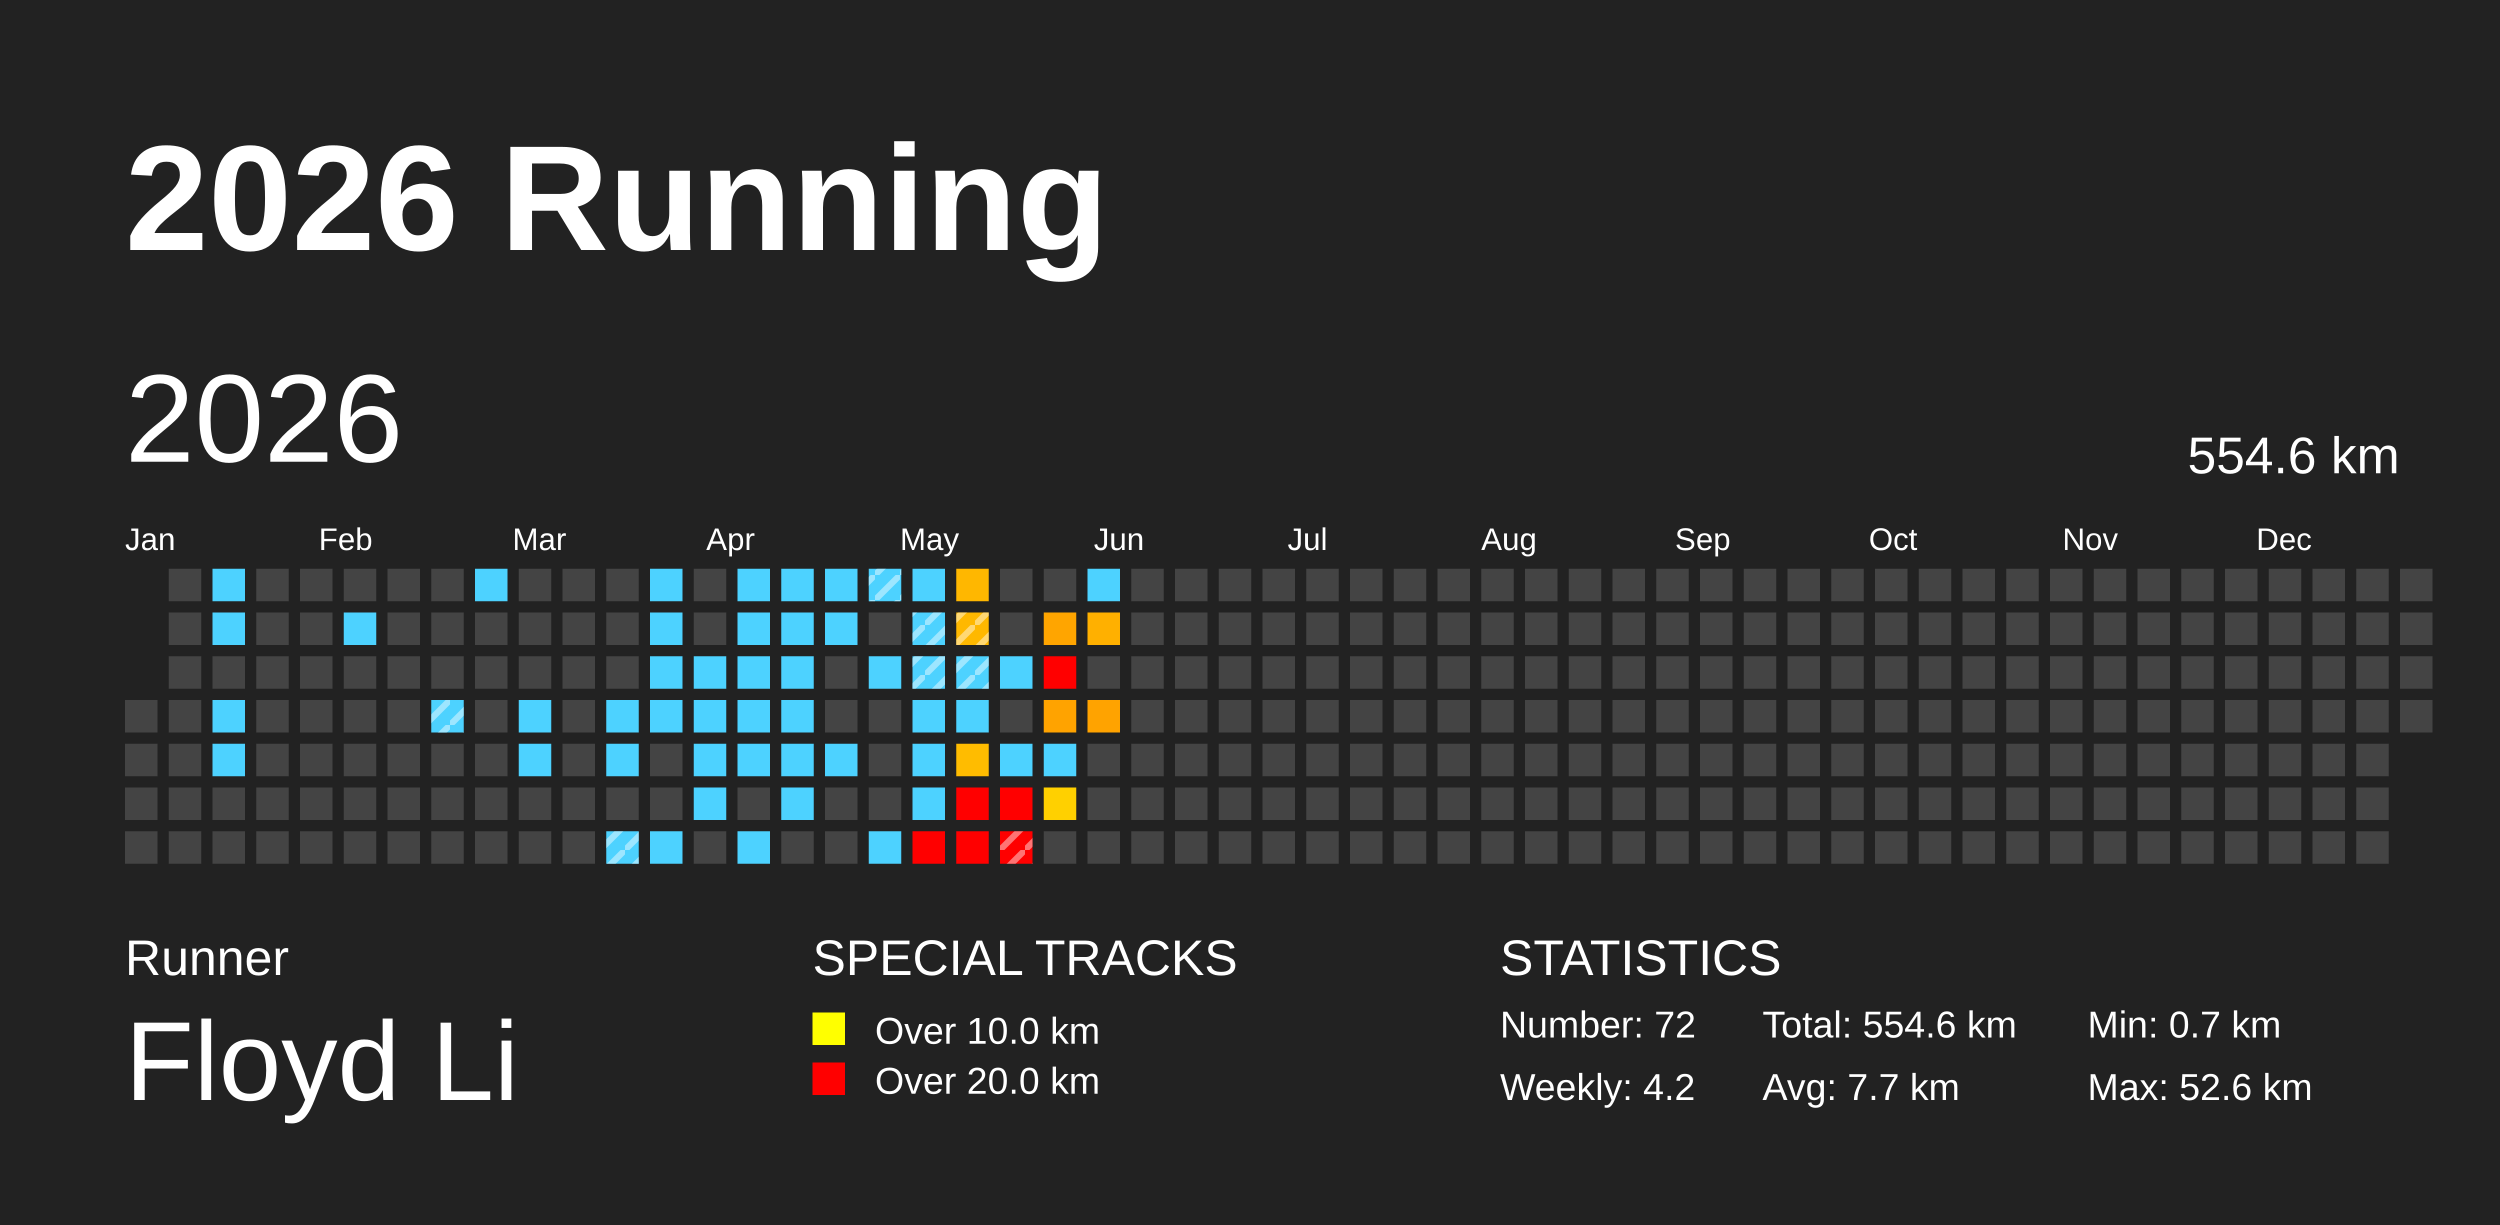
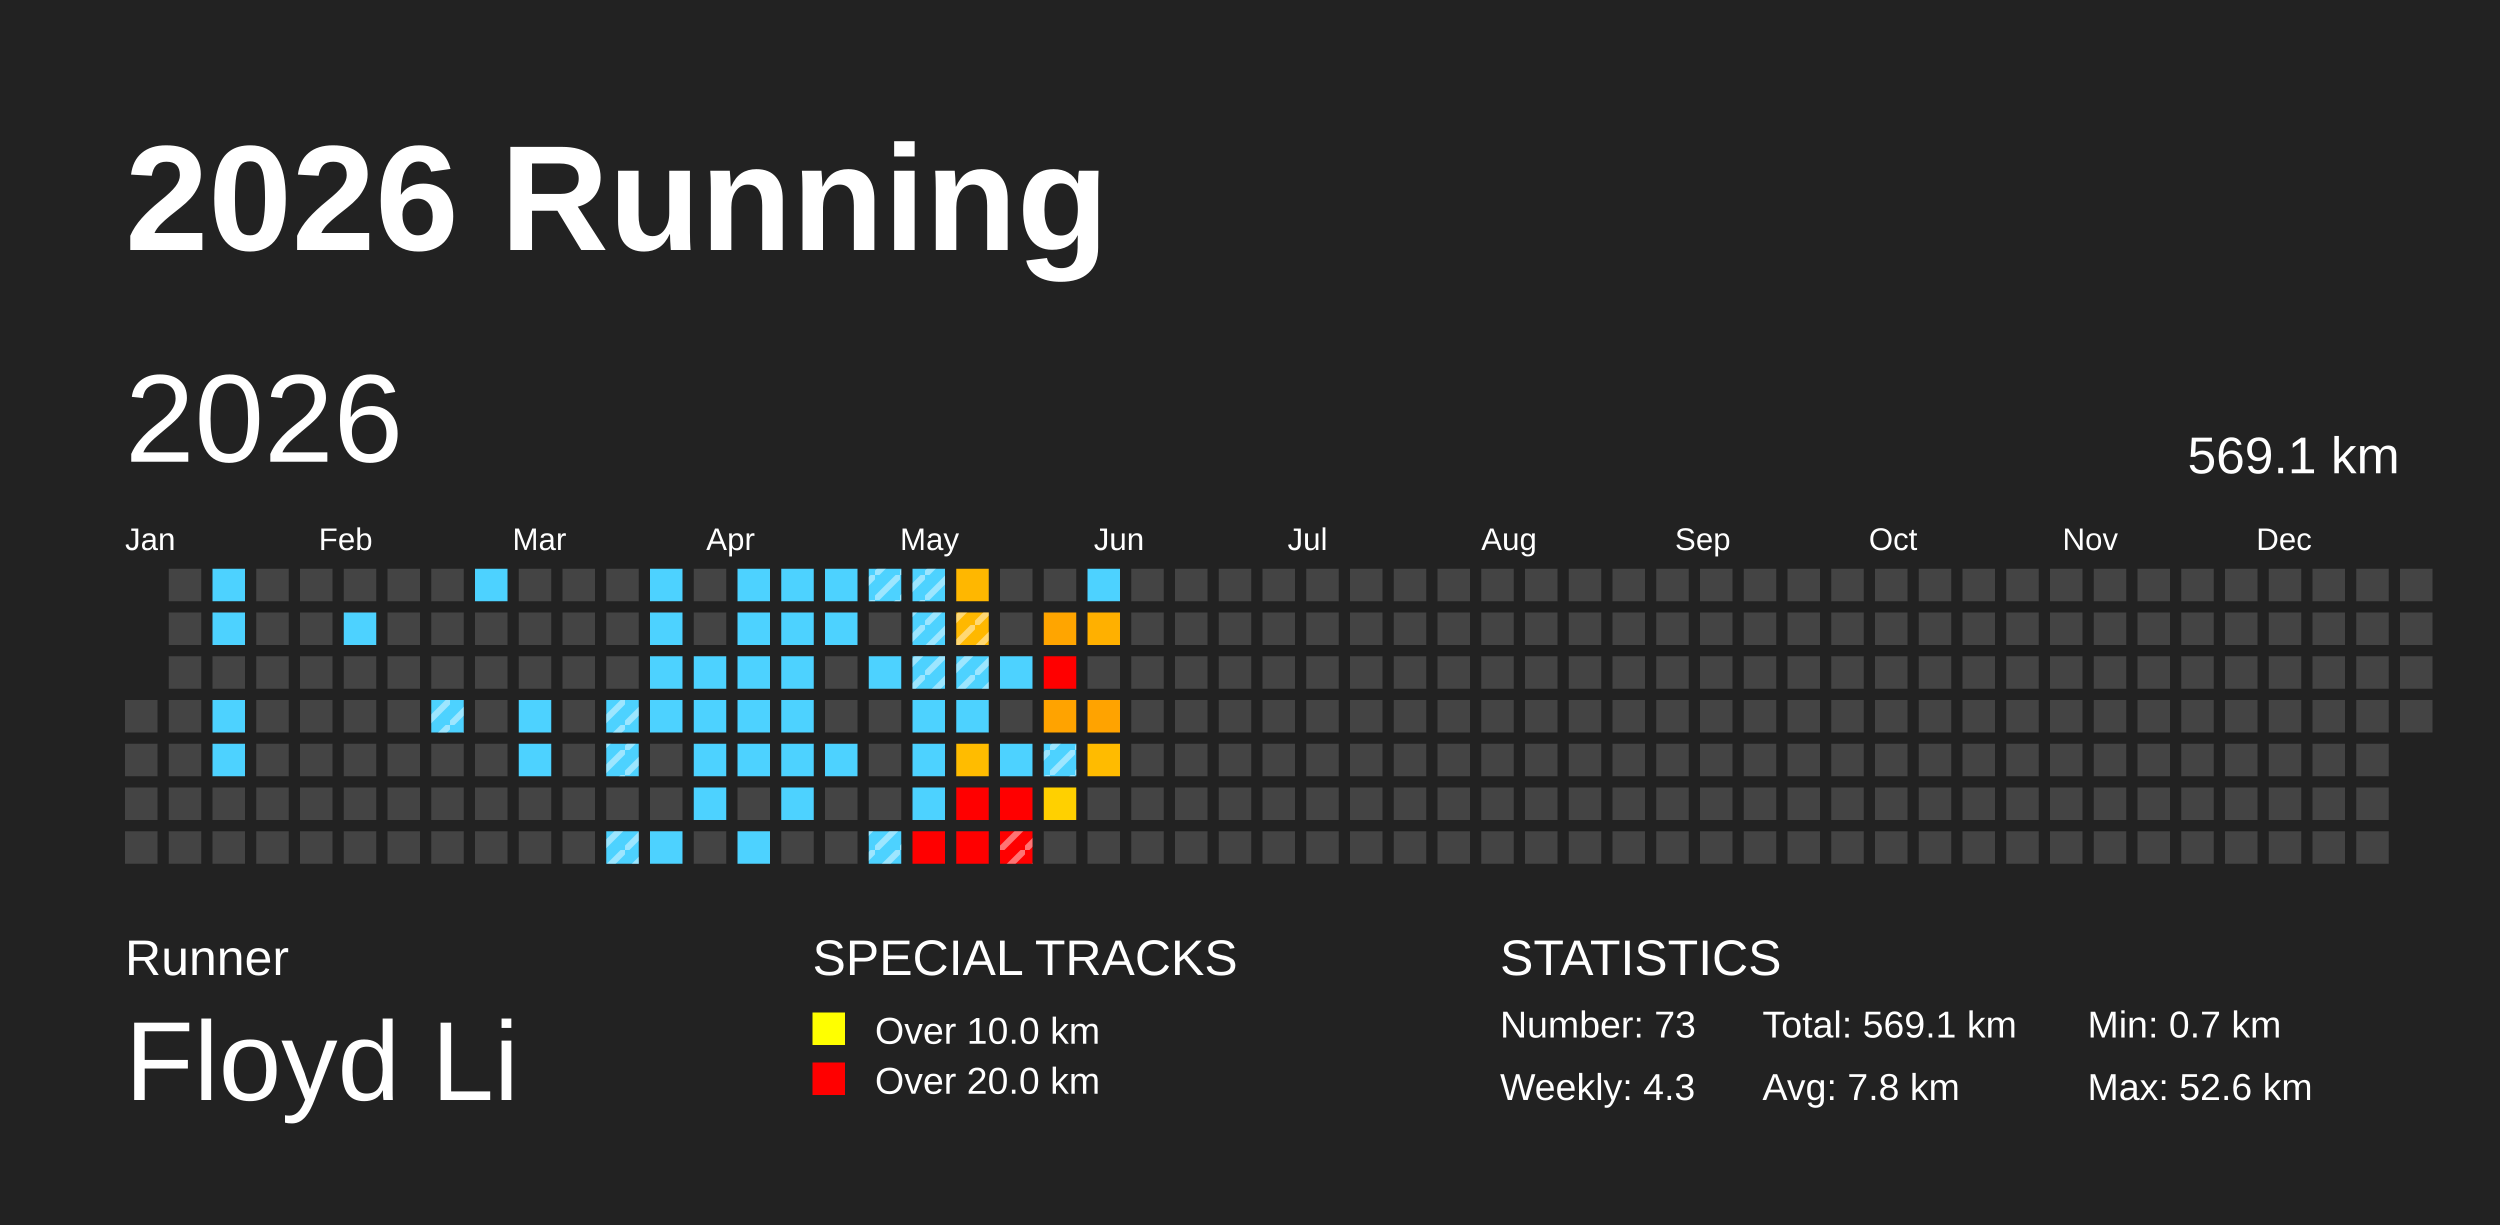
<svg xmlns="http://www.w3.org/2000/svg" baseProfile="full" height="98mm" version="1.1" viewBox="0,0,200,98" width="200mm">
  <defs>
    <pattern height="2" id="indoor-stripe" patternUnits="userSpaceOnUse" width="2">
      <line stroke="white" stroke-opacity="0.45" stroke-width="0.5" x1="0" x2="2" y1="2" y2="0" />
    </pattern>
  </defs>
  <rect fill="#222222" height="98" width="200" x="0" y="0" />
  <text fill="#FFFFFF" style="font-size:12px; font-family:Arial; font-weight:bold;" x="10" y="20">2026 Running</text>
  <text fill="#FFFFFF" style="font-size:4px; font-family:Arial" x="10" y="78">Runner</text>
  <text fill="#FFFFFF" style="font-size:9px; font-family:Arial" x="10" y="88">Floyd Li</text>
  <text fill="#FFFFFF" style="font-size:4px; font-family:Arial" x="65" y="78">SPECIAL TRACKS</text>
  <rect fill="yellow" height="2.6" width="2.6" x="65" y="81" />
  <text fill="#FFFFFF" style="font-size:3px; font-family:Arial" x="70" y="83.5">Over 10.0 km</text>
  <rect fill="red" height="2.6" width="2.6" x="65" y="85" />
  <text fill="#FFFFFF" style="font-size:3px; font-family:Arial" x="70" y="87.5">Over 20.0 km</text>
  <text fill="#FFFFFF" style="font-size:4px; font-family:Arial" x="120" y="78">STATISTICS</text>
-   <text fill="#FFFFFF" style="font-size:3px; font-family:Arial" x="120" y="83">Number: 72</text>
-   <text fill="#FFFFFF" style="font-size:3px; font-family:Arial" x="120" y="88">Weekly: 4.2</text>
-   <text fill="#FFFFFF" style="font-size:3px; font-family:Arial" x="141" y="83">Total: 554.6 km</text>
-   <text fill="#FFFFFF" style="font-size:3px; font-family:Arial" x="141" y="88">Avg: 7.7 km</text>
+   <text fill="#FFFFFF" style="font-size:3px; font-family:Arial" x="120" y="83">Number: 73</text>
+   <text fill="#FFFFFF" style="font-size:3px; font-family:Arial" x="120" y="88">Weekly: 4.3</text>
+   <text fill="#FFFFFF" style="font-size:3px; font-family:Arial" x="141" y="83">Total: 569.1 km</text>
+   <text fill="#FFFFFF" style="font-size:3px; font-family:Arial" x="141" y="88">Avg: 7.8 km</text>
  <text fill="#FFFFFF" style="font-size:3px; font-family:Arial" x="167" y="83">Min: 0.7 km</text>
  <text fill="#FFFFFF" style="font-size:3px; font-family:Arial" x="167" y="88">Max: 52.6 km</text>
  <text dominant-baseline="hanging" fill="#FFFFFF" style="font-size:10.0px; font-family:Arial;" x="10" y="30">2026</text>
-   <text dominant-baseline="hanging" fill="#FFFFFF" style="font-size:4.125px; font-family:Arial;" x="175" y="35">554.6 km</text>
+   <text dominant-baseline="hanging" fill="#FFFFFF" style="font-size:4.125px; font-family:Arial;" x="175" y="35">569.1 km</text>
  <text fill="#FFFFFF" style="font-size:2.5px; font-family:Arial" x="10.0" y="44">Jan</text>
  <text fill="#FFFFFF" style="font-size:2.5px; font-family:Arial" x="25.5" y="44">Feb</text>
  <text fill="#FFFFFF" style="font-size:2.5px; font-family:Arial" x="41.0" y="44">Mar</text>
  <text fill="#FFFFFF" style="font-size:2.5px; font-family:Arial" x="56.5" y="44">Apr</text>
  <text fill="#FFFFFF" style="font-size:2.5px; font-family:Arial" x="72.0" y="44">May</text>
  <text fill="#FFFFFF" style="font-size:2.5px; font-family:Arial" x="87.5" y="44">Jun</text>
  <text fill="#FFFFFF" style="font-size:2.5px; font-family:Arial" x="103.0" y="44">Jul</text>
  <text fill="#FFFFFF" style="font-size:2.5px; font-family:Arial" x="118.5" y="44">Aug</text>
  <text fill="#FFFFFF" style="font-size:2.5px; font-family:Arial" x="134.0" y="44">Sep</text>
  <text fill="#FFFFFF" style="font-size:2.5px; font-family:Arial" x="149.5" y="44">Oct</text>
  <text fill="#FFFFFF" style="font-size:2.5px; font-family:Arial" x="165.0" y="44">Nov</text>
  <text fill="#FFFFFF" style="font-size:2.5px; font-family:Arial" x="180.5" y="44">Dec</text>
  <rect fill="#444444" height="2.6" width="2.6" x="10.0" y="56.0" />
  <rect fill="#444444" height="2.6" width="2.6" x="10.0" y="59.5" />
  <rect fill="#444444" height="2.6" width="2.6" x="10.0" y="63.0" />
  <rect fill="#444444" height="2.6" width="2.6" x="10.0" y="66.5" />
  <rect fill="#444444" height="2.6" width="2.6" x="13.5" y="45.5" />
  <rect fill="#444444" height="2.6" width="2.6" x="13.5" y="49.0" />
  <rect fill="#444444" height="2.6" width="2.6" x="13.5" y="52.5" />
  <rect fill="#444444" height="2.6" width="2.6" x="13.5" y="56.0" />
  <rect fill="#444444" height="2.6" width="2.6" x="13.5" y="59.5" />
  <rect fill="#444444" height="2.6" width="2.6" x="13.5" y="63.0" />
  <rect fill="#444444" height="2.6" width="2.6" x="13.5" y="66.5" />
  <rect fill="#4dd2ff" height="2.6" width="2.6" x="17.0" y="45.5" />
  <rect fill="#4dd2ff" height="2.6" width="2.6" x="17.0" y="49.0" />
  <rect fill="#444444" height="2.6" width="2.6" x="17.0" y="52.5" />
  <rect fill="#4dd2ff" height="2.6" width="2.6" x="17.0" y="56.0" />
  <rect fill="#4dd2ff" height="2.6" width="2.6" x="17.0" y="59.5" />
  <rect fill="#444444" height="2.6" width="2.6" x="17.0" y="63.0" />
  <rect fill="#444444" height="2.6" width="2.6" x="17.0" y="66.5" />
  <rect fill="#444444" height="2.6" width="2.6" x="20.5" y="45.5" />
  <rect fill="#444444" height="2.6" width="2.6" x="20.5" y="49.0" />
  <rect fill="#444444" height="2.6" width="2.6" x="20.5" y="52.5" />
  <rect fill="#444444" height="2.6" width="2.6" x="20.5" y="56.0" />
  <rect fill="#444444" height="2.6" width="2.6" x="20.5" y="59.5" />
  <rect fill="#444444" height="2.6" width="2.6" x="20.5" y="63.0" />
  <rect fill="#444444" height="2.6" width="2.6" x="20.5" y="66.5" />
  <rect fill="#444444" height="2.6" width="2.6" x="24.0" y="45.5" />
  <rect fill="#444444" height="2.6" width="2.6" x="24.0" y="49.0" />
  <rect fill="#444444" height="2.6" width="2.6" x="24.0" y="52.5" />
  <rect fill="#444444" height="2.6" width="2.6" x="24.0" y="56.0" />
  <rect fill="#444444" height="2.6" width="2.6" x="24.0" y="59.5" />
  <rect fill="#444444" height="2.6" width="2.6" x="24.0" y="63.0" />
  <rect fill="#444444" height="2.6" width="2.6" x="24.0" y="66.5" />
  <rect fill="#444444" height="2.6" width="2.6" x="27.5" y="45.5" />
  <rect fill="#4dd2ff" height="2.6" width="2.6" x="27.5" y="49.0" />
  <rect fill="#444444" height="2.6" width="2.6" x="27.5" y="52.5" />
  <rect fill="#444444" height="2.6" width="2.6" x="27.5" y="56.0" />
  <rect fill="#444444" height="2.6" width="2.6" x="27.5" y="59.5" />
  <rect fill="#444444" height="2.6" width="2.6" x="27.5" y="63.0" />
  <rect fill="#444444" height="2.6" width="2.6" x="27.5" y="66.5" />
  <rect fill="#444444" height="2.6" width="2.6" x="31.0" y="45.5" />
  <rect fill="#444444" height="2.6" width="2.6" x="31.0" y="49.0" />
  <rect fill="#444444" height="2.6" width="2.6" x="31.0" y="52.5" />
  <rect fill="#444444" height="2.6" width="2.6" x="31.0" y="56.0" />
  <rect fill="#444444" height="2.6" width="2.6" x="31.0" y="59.5" />
  <rect fill="#444444" height="2.6" width="2.6" x="31.0" y="63.0" />
  <rect fill="#444444" height="2.6" width="2.6" x="31.0" y="66.5" />
  <rect fill="#444444" height="2.6" width="2.6" x="34.5" y="45.5" />
  <rect fill="#444444" height="2.6" width="2.6" x="34.5" y="49.0" />
  <rect fill="#444444" height="2.6" width="2.6" x="34.5" y="52.5" />
  <rect fill="#4dd2ff" height="2.6" width="2.6" x="34.5" y="56.0" />
  <rect fill="url(#indoor-stripe)" height="2.6" style="pointer-events: none;" width="2.6" x="34.5" y="56.0" />
  <rect fill="#444444" height="2.6" width="2.6" x="34.5" y="59.5" />
  <rect fill="#444444" height="2.6" width="2.6" x="34.5" y="63.0" />
  <rect fill="#444444" height="2.6" width="2.6" x="34.5" y="66.5" />
  <rect fill="#4dd2ff" height="2.6" width="2.6" x="38.0" y="45.5" />
  <rect fill="#444444" height="2.6" width="2.6" x="38.0" y="49.0" />
  <rect fill="#444444" height="2.6" width="2.6" x="38.0" y="52.5" />
  <rect fill="#444444" height="2.6" width="2.6" x="38.0" y="56.0" />
  <rect fill="#444444" height="2.6" width="2.6" x="38.0" y="59.5" />
  <rect fill="#444444" height="2.6" width="2.6" x="38.0" y="63.0" />
  <rect fill="#444444" height="2.6" width="2.6" x="38.0" y="66.5" />
  <rect fill="#444444" height="2.6" width="2.6" x="41.5" y="45.5" />
  <rect fill="#444444" height="2.6" width="2.6" x="41.5" y="49.0" />
  <rect fill="#444444" height="2.6" width="2.6" x="41.5" y="52.5" />
  <rect fill="#4dd2ff" height="2.6" width="2.6" x="41.5" y="56.0" />
  <rect fill="#4dd2ff" height="2.6" width="2.6" x="41.5" y="59.5" />
  <rect fill="#444444" height="2.6" width="2.6" x="41.5" y="63.0" />
  <rect fill="#444444" height="2.6" width="2.6" x="41.5" y="66.5" />
  <rect fill="#444444" height="2.6" width="2.6" x="45.0" y="45.5" />
  <rect fill="#444444" height="2.6" width="2.6" x="45.0" y="49.0" />
  <rect fill="#444444" height="2.6" width="2.6" x="45.0" y="52.5" />
  <rect fill="#444444" height="2.6" width="2.6" x="45.0" y="56.0" />
  <rect fill="#444444" height="2.6" width="2.6" x="45.0" y="59.5" />
  <rect fill="#444444" height="2.6" width="2.6" x="45.0" y="63.0" />
  <rect fill="#444444" height="2.6" width="2.6" x="45.0" y="66.5" />
  <rect fill="#444444" height="2.6" width="2.6" x="48.5" y="45.5" />
  <rect fill="#444444" height="2.6" width="2.6" x="48.5" y="49.0" />
  <rect fill="#444444" height="2.6" width="2.6" x="48.5" y="52.5" />
  <rect fill="#4dd2ff" height="2.6" width="2.6" x="48.5" y="56.0" />
+   <rect fill="url(#indoor-stripe)" height="2.6" style="pointer-events: none;" width="2.6" x="48.5" y="56.0" />
  <rect fill="#4dd2ff" height="2.6" width="2.6" x="48.5" y="59.5" />
+   <rect fill="url(#indoor-stripe)" height="2.6" style="pointer-events: none;" width="2.6" x="48.5" y="59.5" />
  <rect fill="#444444" height="2.6" width="2.6" x="48.5" y="63.0" />
  <rect fill="#4dd2ff" height="2.6" width="2.6" x="48.5" y="66.5" />
  <rect fill="url(#indoor-stripe)" height="2.6" style="pointer-events: none;" width="2.6" x="48.5" y="66.5" />
  <rect fill="#4dd2ff" height="2.6" width="2.6" x="52.0" y="45.5" />
  <rect fill="#4dd2ff" height="2.6" width="2.6" x="52.0" y="49.0" />
  <rect fill="#4dd2ff" height="2.6" width="2.6" x="52.0" y="52.5" />
  <rect fill="#4dd2ff" height="2.6" width="2.6" x="52.0" y="56.0" />
  <rect fill="#444444" height="2.6" width="2.6" x="52.0" y="59.5" />
  <rect fill="#444444" height="2.6" width="2.6" x="52.0" y="63.0" />
  <rect fill="#4dd2ff" height="2.6" width="2.6" x="52.0" y="66.5" />
  <rect fill="#444444" height="2.6" width="2.6" x="55.5" y="45.5" />
  <rect fill="#444444" height="2.6" width="2.6" x="55.5" y="49.0" />
  <rect fill="#4dd2ff" height="2.6" width="2.6" x="55.5" y="52.5" />
  <rect fill="#4dd2ff" height="2.6" width="2.6" x="55.5" y="56.0" />
  <rect fill="#4dd2ff" height="2.6" width="2.6" x="55.5" y="59.5" />
  <rect fill="#4dd2ff" height="2.6" width="2.6" x="55.5" y="63.0" />
  <rect fill="#444444" height="2.6" width="2.6" x="55.5" y="66.5" />
  <rect fill="#4dd2ff" height="2.6" width="2.6" x="59.0" y="45.5" />
  <rect fill="#4dd2ff" height="2.6" width="2.6" x="59.0" y="49.0" />
  <rect fill="#4dd2ff" height="2.6" width="2.6" x="59.0" y="52.5" />
  <rect fill="#4dd2ff" height="2.6" width="2.6" x="59.0" y="56.0" />
  <rect fill="#4dd2ff" height="2.6" width="2.6" x="59.0" y="59.5" />
  <rect fill="#444444" height="2.6" width="2.6" x="59.0" y="63.0" />
  <rect fill="#4dd2ff" height="2.6" width="2.6" x="59.0" y="66.5" />
  <rect fill="#4dd2ff" height="2.6" width="2.6" x="62.5" y="45.5" />
  <rect fill="#4dd2ff" height="2.6" width="2.6" x="62.5" y="49.0" />
  <rect fill="#4dd2ff" height="2.6" width="2.6" x="62.5" y="52.5" />
  <rect fill="#4dd2ff" height="2.6" width="2.6" x="62.5" y="56.0" />
  <rect fill="#4dd2ff" height="2.6" width="2.6" x="62.5" y="59.5" />
  <rect fill="#4dd2ff" height="2.6" width="2.6" x="62.5" y="63.0" />
  <rect fill="#444444" height="2.6" width="2.6" x="62.5" y="66.5" />
  <rect fill="#4dd2ff" height="2.6" width="2.6" x="66.0" y="45.5" />
  <rect fill="#4dd2ff" height="2.6" width="2.6" x="66.0" y="49.0" />
  <rect fill="#444444" height="2.6" width="2.6" x="66.0" y="52.5" />
  <rect fill="#444444" height="2.6" width="2.6" x="66.0" y="56.0" />
  <rect fill="#4dd2ff" height="2.6" width="2.6" x="66.0" y="59.5" />
  <rect fill="#444444" height="2.6" width="2.6" x="66.0" y="63.0" />
  <rect fill="#444444" height="2.6" width="2.6" x="66.0" y="66.5" />
  <rect fill="#4dd2ff" height="2.6" width="2.6" x="69.5" y="45.5" />
  <rect fill="url(#indoor-stripe)" height="2.6" style="pointer-events: none;" width="2.6" x="69.5" y="45.5" />
  <rect fill="#444444" height="2.6" width="2.6" x="69.5" y="49.0" />
  <rect fill="#4dd2ff" height="2.6" width="2.6" x="69.5" y="52.5" />
  <rect fill="#444444" height="2.6" width="2.6" x="69.5" y="56.0" />
  <rect fill="#444444" height="2.6" width="2.6" x="69.5" y="59.5" />
  <rect fill="#444444" height="2.6" width="2.6" x="69.5" y="63.0" />
  <rect fill="#4dd2ff" height="2.6" width="2.6" x="69.5" y="66.5" />
+   <rect fill="url(#indoor-stripe)" height="2.6" style="pointer-events: none;" width="2.6" x="69.5" y="66.5" />
  <rect fill="#4dd2ff" height="2.6" width="2.6" x="73.0" y="45.5" />
+   <rect fill="url(#indoor-stripe)" height="2.6" style="pointer-events: none;" width="2.6" x="73.0" y="45.5" />
  <rect fill="#4dd2ff" height="2.6" width="2.6" x="73.0" y="49.0" />
  <rect fill="url(#indoor-stripe)" height="2.6" style="pointer-events: none;" width="2.6" x="73.0" y="49.0" />
  <rect fill="#4dd2ff" height="2.6" width="2.6" x="73.0" y="52.5" />
  <rect fill="url(#indoor-stripe)" height="2.6" style="pointer-events: none;" width="2.6" x="73.0" y="52.5" />
  <rect fill="#4dd2ff" height="2.6" width="2.6" x="73.0" y="56.0" />
  <rect fill="#4dd2ff" height="2.6" width="2.6" x="73.0" y="59.5" />
  <rect fill="#4dd2ff" height="2.6" width="2.6" x="73.0" y="63.0" />
  <rect fill="red" height="2.6" width="2.6" x="73.0" y="66.5" />
  <rect fill="#ffb700" height="2.6" width="2.6" x="76.5" y="45.5" />
  <rect fill="#ffb800" height="2.6" width="2.6" x="76.5" y="49.0" />
  <rect fill="url(#indoor-stripe)" height="2.6" style="pointer-events: none;" width="2.6" x="76.5" y="49.0" />
  <rect fill="#4dd2ff" height="2.6" width="2.6" x="76.5" y="52.5" />
  <rect fill="url(#indoor-stripe)" height="2.6" style="pointer-events: none;" width="2.6" x="76.5" y="52.5" />
  <rect fill="#4dd2ff" height="2.6" width="2.6" x="76.5" y="56.0" />
  <rect fill="#ffbc00" height="2.6" width="2.6" x="76.5" y="59.5" />
  <rect fill="red" height="2.6" width="2.6" x="76.5" y="63.0" />
  <rect fill="red" height="2.6" width="2.6" x="76.5" y="66.5" />
  <rect fill="#444444" height="2.6" width="2.6" x="80.0" y="45.5" />
  <rect fill="#444444" height="2.6" width="2.6" x="80.0" y="49.0" />
  <rect fill="#4dd2ff" height="2.6" width="2.6" x="80.0" y="52.5" />
  <rect fill="#444444" height="2.6" width="2.6" x="80.0" y="56.0" />
  <rect fill="#4dd2ff" height="2.6" width="2.6" x="80.0" y="59.5" />
  <rect fill="red" height="2.6" width="2.6" x="80.0" y="63.0" />
  <rect fill="red" height="2.6" width="2.6" x="80.0" y="66.5" />
  <rect fill="url(#indoor-stripe)" height="2.6" style="pointer-events: none;" width="2.6" x="80.0" y="66.5" />
  <rect fill="#444444" height="2.6" width="2.6" x="83.5" y="45.5" />
  <rect fill="#ffa500" height="2.6" width="2.6" x="83.5" y="49.0" />
  <rect fill="red" height="2.6" width="2.6" x="83.5" y="52.5" />
  <rect fill="#ffa300" height="2.6" width="2.6" x="83.5" y="56.0" />
  <rect fill="#4dd2ff" height="2.6" width="2.6" x="83.5" y="59.5" />
+   <rect fill="url(#indoor-stripe)" height="2.6" style="pointer-events: none;" width="2.6" x="83.5" y="59.5" />
  <rect fill="#ffd000" height="2.6" width="2.6" x="83.5" y="63.0" />
  <rect fill="#444444" height="2.6" width="2.6" x="83.5" y="66.5" />
  <rect fill="#4dd2ff" height="2.6" width="2.6" x="87.0" y="45.5" />
  <rect fill="#ffb000" height="2.6" width="2.6" x="87.0" y="49.0" />
  <rect fill="#444444" height="2.6" width="2.6" x="87.0" y="52.5" />
  <rect fill="#ffa300" height="2.6" width="2.6" x="87.0" y="56.0" />
-   <rect fill="#444444" height="2.6" width="2.6" x="87.0" y="59.5" />
+   <rect fill="#ffbb00" height="2.6" width="2.6" x="87.0" y="59.5" />
  <rect fill="#444444" height="2.6" width="2.6" x="87.0" y="63.0" />
  <rect fill="#444444" height="2.6" width="2.6" x="87.0" y="66.5" />
  <rect fill="#444444" height="2.6" width="2.6" x="90.5" y="45.5" />
  <rect fill="#444444" height="2.6" width="2.6" x="90.5" y="49.0" />
  <rect fill="#444444" height="2.6" width="2.6" x="90.5" y="52.5" />
  <rect fill="#444444" height="2.6" width="2.6" x="90.5" y="56.0" />
  <rect fill="#444444" height="2.6" width="2.6" x="90.5" y="59.5" />
  <rect fill="#444444" height="2.6" width="2.6" x="90.5" y="63.0" />
  <rect fill="#444444" height="2.6" width="2.6" x="90.5" y="66.5" />
  <rect fill="#444444" height="2.6" width="2.6" x="94.0" y="45.5" />
  <rect fill="#444444" height="2.6" width="2.6" x="94.0" y="49.0" />
  <rect fill="#444444" height="2.6" width="2.6" x="94.0" y="52.5" />
  <rect fill="#444444" height="2.6" width="2.6" x="94.0" y="56.0" />
  <rect fill="#444444" height="2.6" width="2.6" x="94.0" y="59.5" />
  <rect fill="#444444" height="2.6" width="2.6" x="94.0" y="63.0" />
  <rect fill="#444444" height="2.6" width="2.6" x="94.0" y="66.5" />
  <rect fill="#444444" height="2.6" width="2.6" x="97.5" y="45.5" />
  <rect fill="#444444" height="2.6" width="2.6" x="97.5" y="49.0" />
  <rect fill="#444444" height="2.6" width="2.6" x="97.5" y="52.5" />
  <rect fill="#444444" height="2.6" width="2.6" x="97.5" y="56.0" />
  <rect fill="#444444" height="2.6" width="2.6" x="97.5" y="59.5" />
  <rect fill="#444444" height="2.6" width="2.6" x="97.5" y="63.0" />
  <rect fill="#444444" height="2.6" width="2.6" x="97.5" y="66.5" />
  <rect fill="#444444" height="2.6" width="2.6" x="101.0" y="45.5" />
  <rect fill="#444444" height="2.6" width="2.6" x="101.0" y="49.0" />
  <rect fill="#444444" height="2.6" width="2.6" x="101.0" y="52.5" />
  <rect fill="#444444" height="2.6" width="2.6" x="101.0" y="56.0" />
  <rect fill="#444444" height="2.6" width="2.6" x="101.0" y="59.5" />
  <rect fill="#444444" height="2.6" width="2.6" x="101.0" y="63.0" />
  <rect fill="#444444" height="2.6" width="2.6" x="101.0" y="66.5" />
  <rect fill="#444444" height="2.6" width="2.6" x="104.5" y="45.5" />
  <rect fill="#444444" height="2.6" width="2.6" x="104.5" y="49.0" />
  <rect fill="#444444" height="2.6" width="2.6" x="104.5" y="52.5" />
  <rect fill="#444444" height="2.6" width="2.6" x="104.5" y="56.0" />
  <rect fill="#444444" height="2.6" width="2.6" x="104.5" y="59.5" />
  <rect fill="#444444" height="2.6" width="2.6" x="104.5" y="63.0" />
  <rect fill="#444444" height="2.6" width="2.6" x="104.5" y="66.5" />
  <rect fill="#444444" height="2.6" width="2.6" x="108.0" y="45.5" />
  <rect fill="#444444" height="2.6" width="2.6" x="108.0" y="49.0" />
  <rect fill="#444444" height="2.6" width="2.6" x="108.0" y="52.5" />
  <rect fill="#444444" height="2.6" width="2.6" x="108.0" y="56.0" />
  <rect fill="#444444" height="2.6" width="2.6" x="108.0" y="59.5" />
  <rect fill="#444444" height="2.6" width="2.6" x="108.0" y="63.0" />
  <rect fill="#444444" height="2.6" width="2.6" x="108.0" y="66.5" />
  <rect fill="#444444" height="2.6" width="2.6" x="111.5" y="45.5" />
  <rect fill="#444444" height="2.6" width="2.6" x="111.5" y="49.0" />
  <rect fill="#444444" height="2.6" width="2.6" x="111.5" y="52.5" />
  <rect fill="#444444" height="2.6" width="2.6" x="111.5" y="56.0" />
  <rect fill="#444444" height="2.6" width="2.6" x="111.5" y="59.5" />
  <rect fill="#444444" height="2.6" width="2.6" x="111.5" y="63.0" />
  <rect fill="#444444" height="2.6" width="2.6" x="111.5" y="66.5" />
  <rect fill="#444444" height="2.6" width="2.6" x="115.0" y="45.5" />
  <rect fill="#444444" height="2.6" width="2.6" x="115.0" y="49.0" />
  <rect fill="#444444" height="2.6" width="2.6" x="115.0" y="52.5" />
  <rect fill="#444444" height="2.6" width="2.6" x="115.0" y="56.0" />
  <rect fill="#444444" height="2.6" width="2.6" x="115.0" y="59.5" />
  <rect fill="#444444" height="2.6" width="2.6" x="115.0" y="63.0" />
  <rect fill="#444444" height="2.6" width="2.6" x="115.0" y="66.5" />
  <rect fill="#444444" height="2.6" width="2.6" x="118.5" y="45.5" />
  <rect fill="#444444" height="2.6" width="2.6" x="118.5" y="49.0" />
  <rect fill="#444444" height="2.6" width="2.6" x="118.5" y="52.5" />
  <rect fill="#444444" height="2.6" width="2.6" x="118.5" y="56.0" />
  <rect fill="#444444" height="2.6" width="2.6" x="118.5" y="59.5" />
  <rect fill="#444444" height="2.6" width="2.6" x="118.5" y="63.0" />
  <rect fill="#444444" height="2.6" width="2.6" x="118.5" y="66.5" />
  <rect fill="#444444" height="2.6" width="2.6" x="122.0" y="45.5" />
  <rect fill="#444444" height="2.6" width="2.6" x="122.0" y="49.0" />
  <rect fill="#444444" height="2.6" width="2.6" x="122.0" y="52.5" />
  <rect fill="#444444" height="2.6" width="2.6" x="122.0" y="56.0" />
  <rect fill="#444444" height="2.6" width="2.6" x="122.0" y="59.5" />
  <rect fill="#444444" height="2.6" width="2.6" x="122.0" y="63.0" />
  <rect fill="#444444" height="2.6" width="2.6" x="122.0" y="66.5" />
  <rect fill="#444444" height="2.6" width="2.6" x="125.5" y="45.5" />
  <rect fill="#444444" height="2.6" width="2.6" x="125.5" y="49.0" />
  <rect fill="#444444" height="2.6" width="2.6" x="125.5" y="52.5" />
  <rect fill="#444444" height="2.6" width="2.6" x="125.5" y="56.0" />
  <rect fill="#444444" height="2.6" width="2.6" x="125.5" y="59.5" />
  <rect fill="#444444" height="2.6" width="2.6" x="125.5" y="63.0" />
  <rect fill="#444444" height="2.6" width="2.6" x="125.5" y="66.5" />
  <rect fill="#444444" height="2.6" width="2.6" x="129.0" y="45.5" />
  <rect fill="#444444" height="2.6" width="2.6" x="129.0" y="49.0" />
  <rect fill="#444444" height="2.6" width="2.6" x="129.0" y="52.5" />
  <rect fill="#444444" height="2.6" width="2.6" x="129.0" y="56.0" />
  <rect fill="#444444" height="2.6" width="2.6" x="129.0" y="59.5" />
  <rect fill="#444444" height="2.6" width="2.6" x="129.0" y="63.0" />
  <rect fill="#444444" height="2.6" width="2.6" x="129.0" y="66.5" />
  <rect fill="#444444" height="2.6" width="2.6" x="132.5" y="45.5" />
  <rect fill="#444444" height="2.6" width="2.6" x="132.5" y="49.0" />
  <rect fill="#444444" height="2.6" width="2.6" x="132.5" y="52.5" />
  <rect fill="#444444" height="2.6" width="2.6" x="132.5" y="56.0" />
  <rect fill="#444444" height="2.6" width="2.6" x="132.5" y="59.5" />
  <rect fill="#444444" height="2.6" width="2.6" x="132.5" y="63.0" />
  <rect fill="#444444" height="2.6" width="2.6" x="132.5" y="66.5" />
  <rect fill="#444444" height="2.6" width="2.6" x="136.0" y="45.5" />
  <rect fill="#444444" height="2.6" width="2.6" x="136.0" y="49.0" />
  <rect fill="#444444" height="2.6" width="2.6" x="136.0" y="52.5" />
  <rect fill="#444444" height="2.6" width="2.6" x="136.0" y="56.0" />
  <rect fill="#444444" height="2.6" width="2.6" x="136.0" y="59.5" />
  <rect fill="#444444" height="2.6" width="2.6" x="136.0" y="63.0" />
  <rect fill="#444444" height="2.6" width="2.6" x="136.0" y="66.5" />
  <rect fill="#444444" height="2.6" width="2.6" x="139.5" y="45.5" />
  <rect fill="#444444" height="2.6" width="2.6" x="139.5" y="49.0" />
  <rect fill="#444444" height="2.6" width="2.6" x="139.5" y="52.5" />
  <rect fill="#444444" height="2.6" width="2.6" x="139.5" y="56.0" />
  <rect fill="#444444" height="2.6" width="2.6" x="139.5" y="59.5" />
  <rect fill="#444444" height="2.6" width="2.6" x="139.5" y="63.0" />
  <rect fill="#444444" height="2.6" width="2.6" x="139.5" y="66.5" />
  <rect fill="#444444" height="2.6" width="2.6" x="143.0" y="45.5" />
  <rect fill="#444444" height="2.6" width="2.6" x="143.0" y="49.0" />
  <rect fill="#444444" height="2.6" width="2.6" x="143.0" y="52.5" />
  <rect fill="#444444" height="2.6" width="2.6" x="143.0" y="56.0" />
  <rect fill="#444444" height="2.6" width="2.6" x="143.0" y="59.5" />
  <rect fill="#444444" height="2.6" width="2.6" x="143.0" y="63.0" />
  <rect fill="#444444" height="2.6" width="2.6" x="143.0" y="66.5" />
  <rect fill="#444444" height="2.6" width="2.6" x="146.5" y="45.5" />
  <rect fill="#444444" height="2.6" width="2.6" x="146.5" y="49.0" />
  <rect fill="#444444" height="2.6" width="2.6" x="146.5" y="52.5" />
  <rect fill="#444444" height="2.6" width="2.6" x="146.5" y="56.0" />
  <rect fill="#444444" height="2.6" width="2.6" x="146.5" y="59.5" />
  <rect fill="#444444" height="2.6" width="2.6" x="146.5" y="63.0" />
  <rect fill="#444444" height="2.6" width="2.6" x="146.5" y="66.5" />
  <rect fill="#444444" height="2.6" width="2.6" x="150.0" y="45.5" />
  <rect fill="#444444" height="2.6" width="2.6" x="150.0" y="49.0" />
  <rect fill="#444444" height="2.6" width="2.6" x="150.0" y="52.5" />
  <rect fill="#444444" height="2.6" width="2.6" x="150.0" y="56.0" />
  <rect fill="#444444" height="2.6" width="2.6" x="150.0" y="59.5" />
  <rect fill="#444444" height="2.6" width="2.6" x="150.0" y="63.0" />
  <rect fill="#444444" height="2.6" width="2.6" x="150.0" y="66.5" />
  <rect fill="#444444" height="2.6" width="2.6" x="153.5" y="45.5" />
  <rect fill="#444444" height="2.6" width="2.6" x="153.5" y="49.0" />
  <rect fill="#444444" height="2.6" width="2.6" x="153.5" y="52.5" />
  <rect fill="#444444" height="2.6" width="2.6" x="153.5" y="56.0" />
  <rect fill="#444444" height="2.6" width="2.6" x="153.5" y="59.5" />
  <rect fill="#444444" height="2.6" width="2.6" x="153.5" y="63.0" />
  <rect fill="#444444" height="2.6" width="2.6" x="153.5" y="66.5" />
  <rect fill="#444444" height="2.6" width="2.6" x="157.0" y="45.5" />
  <rect fill="#444444" height="2.6" width="2.6" x="157.0" y="49.0" />
  <rect fill="#444444" height="2.6" width="2.6" x="157.0" y="52.5" />
  <rect fill="#444444" height="2.6" width="2.6" x="157.0" y="56.0" />
  <rect fill="#444444" height="2.6" width="2.6" x="157.0" y="59.5" />
  <rect fill="#444444" height="2.6" width="2.6" x="157.0" y="63.0" />
  <rect fill="#444444" height="2.6" width="2.6" x="157.0" y="66.5" />
  <rect fill="#444444" height="2.6" width="2.6" x="160.5" y="45.5" />
  <rect fill="#444444" height="2.6" width="2.6" x="160.5" y="49.0" />
  <rect fill="#444444" height="2.6" width="2.6" x="160.5" y="52.5" />
  <rect fill="#444444" height="2.6" width="2.6" x="160.5" y="56.0" />
  <rect fill="#444444" height="2.6" width="2.6" x="160.5" y="59.5" />
  <rect fill="#444444" height="2.6" width="2.6" x="160.5" y="63.0" />
  <rect fill="#444444" height="2.6" width="2.6" x="160.5" y="66.5" />
  <rect fill="#444444" height="2.6" width="2.6" x="164.0" y="45.5" />
  <rect fill="#444444" height="2.6" width="2.6" x="164.0" y="49.0" />
  <rect fill="#444444" height="2.6" width="2.6" x="164.0" y="52.5" />
  <rect fill="#444444" height="2.6" width="2.6" x="164.0" y="56.0" />
  <rect fill="#444444" height="2.6" width="2.6" x="164.0" y="59.5" />
  <rect fill="#444444" height="2.6" width="2.6" x="164.0" y="63.0" />
  <rect fill="#444444" height="2.6" width="2.6" x="164.0" y="66.5" />
  <rect fill="#444444" height="2.6" width="2.6" x="167.5" y="45.5" />
  <rect fill="#444444" height="2.6" width="2.6" x="167.5" y="49.0" />
  <rect fill="#444444" height="2.6" width="2.6" x="167.5" y="52.5" />
  <rect fill="#444444" height="2.6" width="2.6" x="167.5" y="56.0" />
  <rect fill="#444444" height="2.6" width="2.6" x="167.5" y="59.5" />
  <rect fill="#444444" height="2.6" width="2.6" x="167.5" y="63.0" />
  <rect fill="#444444" height="2.6" width="2.6" x="167.5" y="66.5" />
  <rect fill="#444444" height="2.6" width="2.6" x="171.0" y="45.5" />
  <rect fill="#444444" height="2.6" width="2.6" x="171.0" y="49.0" />
  <rect fill="#444444" height="2.6" width="2.6" x="171.0" y="52.5" />
  <rect fill="#444444" height="2.6" width="2.6" x="171.0" y="56.0" />
  <rect fill="#444444" height="2.6" width="2.6" x="171.0" y="59.5" />
  <rect fill="#444444" height="2.6" width="2.6" x="171.0" y="63.0" />
  <rect fill="#444444" height="2.6" width="2.6" x="171.0" y="66.5" />
  <rect fill="#444444" height="2.6" width="2.6" x="174.5" y="45.5" />
  <rect fill="#444444" height="2.6" width="2.6" x="174.5" y="49.0" />
  <rect fill="#444444" height="2.6" width="2.6" x="174.5" y="52.5" />
  <rect fill="#444444" height="2.6" width="2.6" x="174.5" y="56.0" />
  <rect fill="#444444" height="2.6" width="2.6" x="174.5" y="59.5" />
  <rect fill="#444444" height="2.6" width="2.6" x="174.5" y="63.0" />
  <rect fill="#444444" height="2.6" width="2.6" x="174.5" y="66.5" />
  <rect fill="#444444" height="2.6" width="2.6" x="178.0" y="45.5" />
  <rect fill="#444444" height="2.6" width="2.6" x="178.0" y="49.0" />
  <rect fill="#444444" height="2.6" width="2.6" x="178.0" y="52.5" />
  <rect fill="#444444" height="2.6" width="2.6" x="178.0" y="56.0" />
  <rect fill="#444444" height="2.6" width="2.6" x="178.0" y="59.5" />
  <rect fill="#444444" height="2.6" width="2.6" x="178.0" y="63.0" />
  <rect fill="#444444" height="2.6" width="2.6" x="178.0" y="66.5" />
  <rect fill="#444444" height="2.6" width="2.6" x="181.5" y="45.5" />
  <rect fill="#444444" height="2.6" width="2.6" x="181.5" y="49.0" />
  <rect fill="#444444" height="2.6" width="2.6" x="181.5" y="52.5" />
  <rect fill="#444444" height="2.6" width="2.6" x="181.5" y="56.0" />
  <rect fill="#444444" height="2.6" width="2.6" x="181.5" y="59.5" />
  <rect fill="#444444" height="2.6" width="2.6" x="181.5" y="63.0" />
  <rect fill="#444444" height="2.6" width="2.6" x="181.5" y="66.5" />
  <rect fill="#444444" height="2.6" width="2.6" x="185.0" y="45.5" />
  <rect fill="#444444" height="2.6" width="2.6" x="185.0" y="49.0" />
  <rect fill="#444444" height="2.6" width="2.6" x="185.0" y="52.5" />
  <rect fill="#444444" height="2.6" width="2.6" x="185.0" y="56.0" />
  <rect fill="#444444" height="2.6" width="2.6" x="185.0" y="59.5" />
  <rect fill="#444444" height="2.6" width="2.6" x="185.0" y="63.0" />
  <rect fill="#444444" height="2.6" width="2.6" x="185.0" y="66.5" />
  <rect fill="#444444" height="2.6" width="2.6" x="188.5" y="45.5" />
  <rect fill="#444444" height="2.6" width="2.6" x="188.5" y="49.0" />
  <rect fill="#444444" height="2.6" width="2.6" x="188.5" y="52.5" />
  <rect fill="#444444" height="2.6" width="2.6" x="188.5" y="56.0" />
  <rect fill="#444444" height="2.6" width="2.6" x="188.5" y="59.5" />
  <rect fill="#444444" height="2.6" width="2.6" x="188.5" y="63.0" />
  <rect fill="#444444" height="2.6" width="2.6" x="188.5" y="66.5" />
  <rect fill="#444444" height="2.6" width="2.6" x="192.0" y="45.5" />
  <rect fill="#444444" height="2.6" width="2.6" x="192.0" y="49.0" />
  <rect fill="#444444" height="2.6" width="2.6" x="192.0" y="52.5" />
  <rect fill="#444444" height="2.6" width="2.6" x="192.0" y="56.0" />
</svg>
